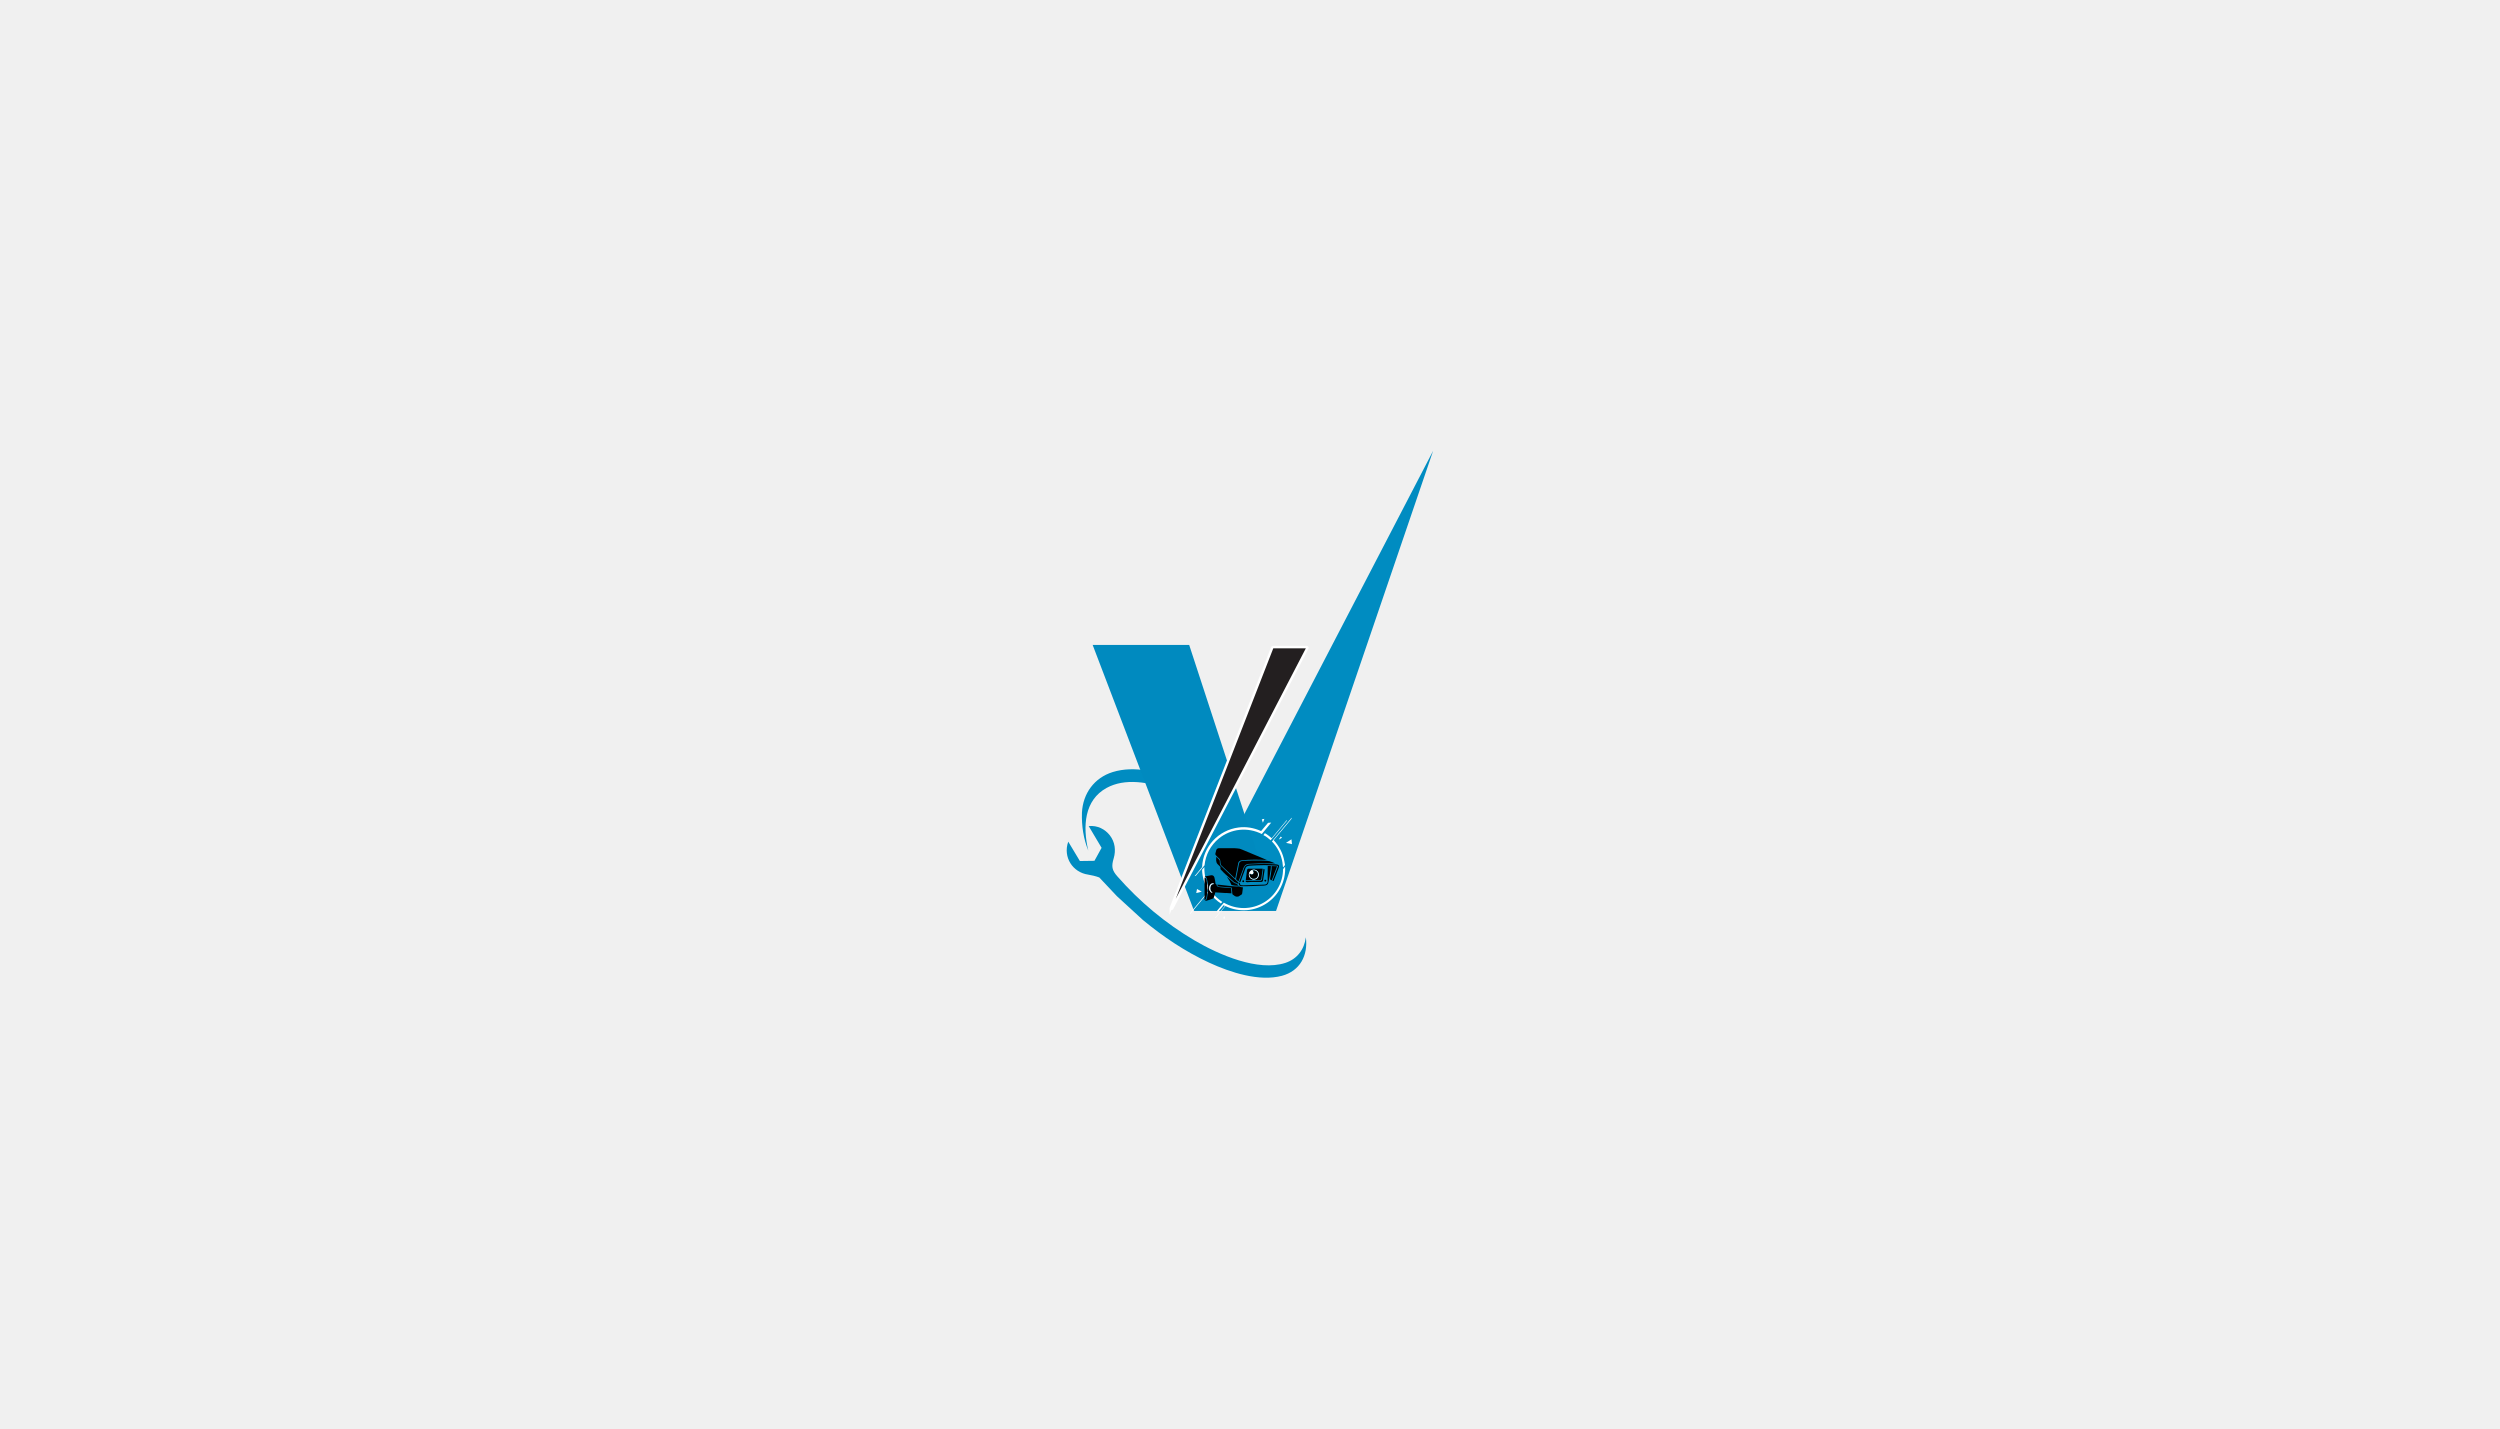
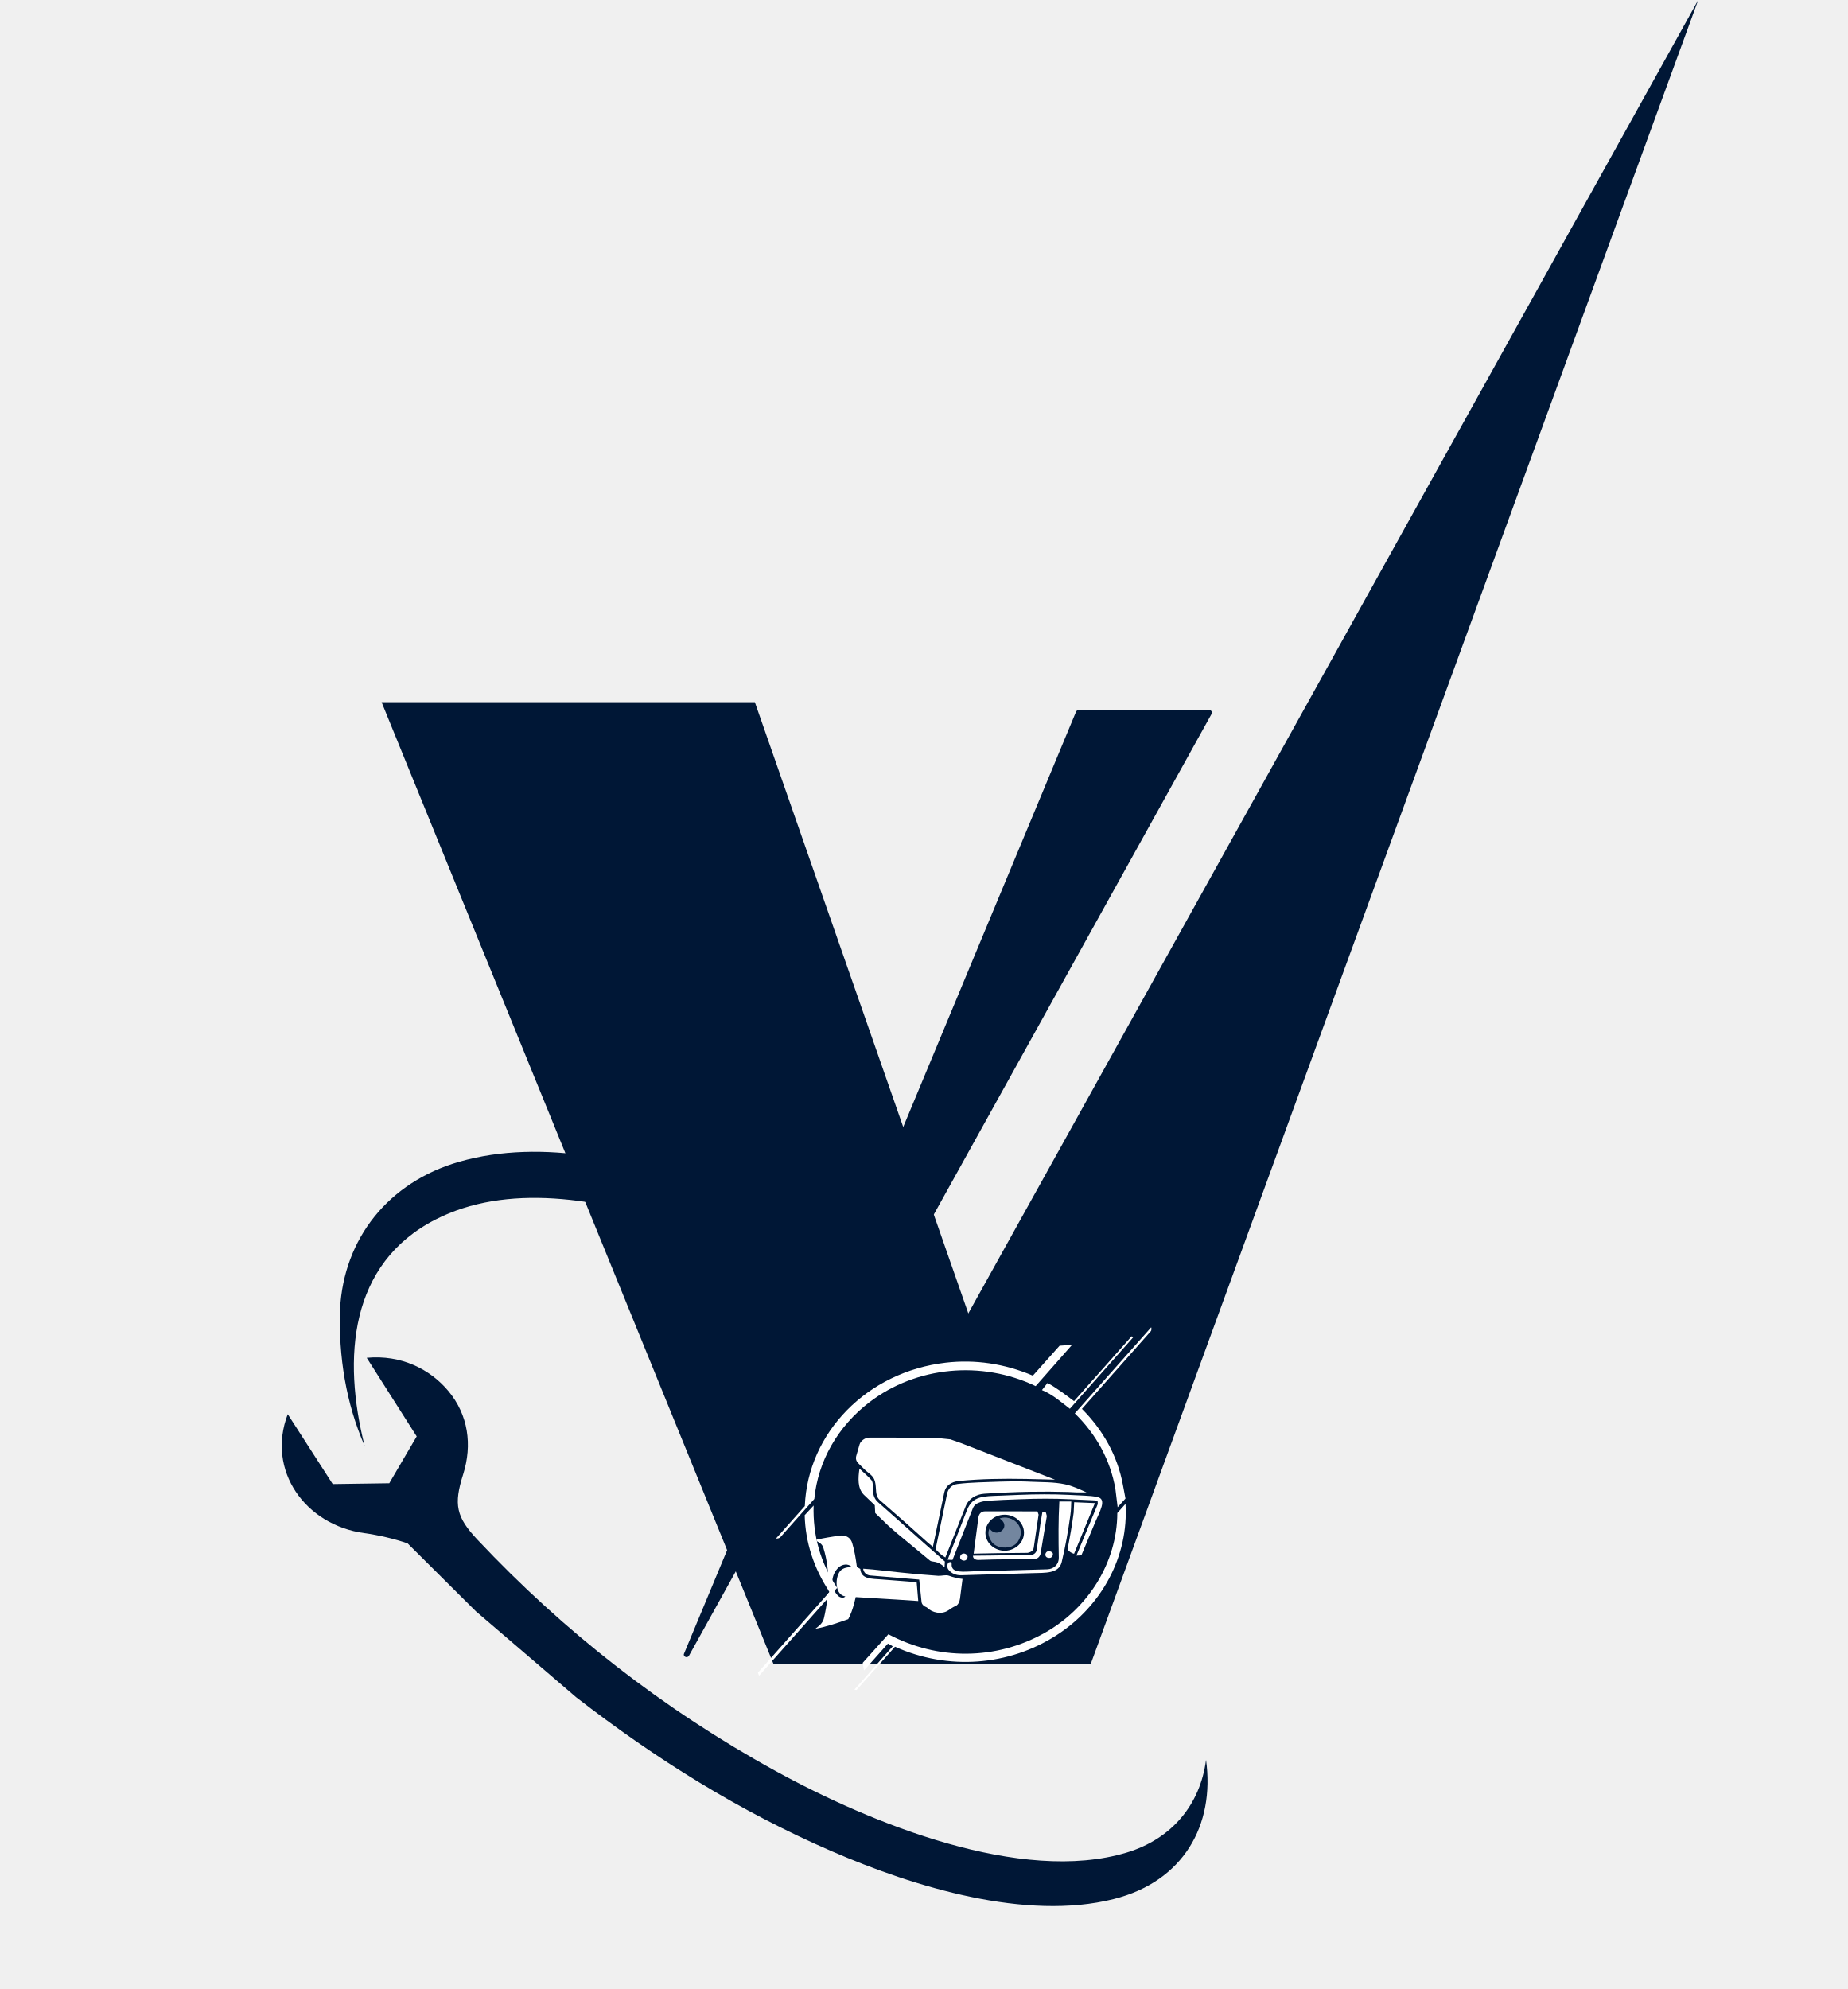
- <svg xmlns="http://www.w3.org/2000/svg" id="Layer_1" data-name="Layer 1" viewBox="0 0 252 144">
-   <path d="M112.59,90.34l-1.78-1.89c-.34-.13-.76-.23-1.13-.29-1.54-.22-2.56-1.75-2-3.32l1.17,1.95,1.47-.02.72-1.31-1.3-2.19c.9-.09,1.65.32,2.13.93.52.67.63,1.51.39,2.32s-.19,1.19.38,1.83c2.24,2.55,4.84,4.72,7.76,6.44,2.5,1.47,6.42,3.16,9.16,2.27,1.17-.38,1.91-1.33,2.07-2.58.24,1.82-.59,3.39-2.41,3.88-2.28.61-5.19-.33-7.35-1.33-2.41-1.12-4.59-2.58-6.66-4.29" fill="#008cc1" />
-   <path d="M124.61,82.93c-3.57-2.06-9.41-5.5-13.06-3.51-2.25,1.23-2.43,3.86-1.85,6.32-.49-1.2-.68-2.5-.64-3.81.09-1.96,1.26-3.54,3.11-4.11,4.31-1.32,10,2.36,13.85,4.73l-1.41.38Z" fill="#008cc1" />
-   <polygon points="128.63 91.81 120.36 91.81 144.46 45.44 128.63 91.81" fill="#008cc1" />
-   <polygon points="110.14 65.01 119.87 65.01 128.63 91.81 120.36 91.81 110.14 65.01" fill="#008abf" />
-   <path d="M118.02,91.53l10.22-26.25s.04-.05.07-.05h3.41c.05,0,.09.06.06.1l-13.63,26.25c-.04.08-.16.02-.13-.06Z" fill="#231f20" stroke="#fff" stroke-miterlimit="10" stroke-width=".25" />
-   <g>
-     <path d="M120.53,88.28s-.07.04-.11.03l.75-.9c.08-2.05,1.63-3.74,3.68-4,.77-.1,1.53.03,2.27.36l.7-.83.32-.02-.95,1.15c-1.41-.72-3.11-.55-4.33.45-.82.67-1.34,1.64-1.44,2.7l-.89,1.07Z" fill="#fff" />
-     <path d="M123.34,91.25l-.62.75-.03-.21.67-.8c1.28.73,2.81.73,4.09-.05,1.12-.68,1.88-1.95,1.88-3.33l.21-.26c.08,1.46-.62,2.85-1.8,3.66-1.25.86-2.83.99-4.22.32l-1,1.21h-.05s1-1.22,1-1.22c-.03-.03-.07-.05-.13-.08Z" fill="#fff" />
-     <path d="M129.53,87.2l-.2.24-.06-.51c-.13-.79-.49-1.52-1.06-2.11l1.99-2.4s0,.09-.01.11l-1.8,2.16c.55.59.93,1.32,1.07,2.11l.07.38Z" fill="#fff" />
-     <path d="M119.98,92.14s-.02-.04-.03-.08l1.87-2.25c-.41-.66-.63-1.39-.65-2.14l.23-.27c-.02.83.18,1.61.61,2.29l-2.04,2.45Z" fill="#fff" />
-     <path d="M123.06,91.07c-.45-.3-.82-.65-1.12-1.08l.16-.15c.3.44.67.78,1.11,1.08l-.15.16Z" fill="#fff" />
-     <path d="M127.35,84.18l.15-.2c.25.14.46.32.69.51l1.5-1.81.05.02-1.66,2c-.23-.19-.44-.39-.73-.52Z" fill="#fff" />
-     <polygon points="130.23 85.09 129.63 84.96 130.18 84.6 130.23 85.09" fill="#fff" />
-     <polygon points="121.14 89.88 120.58 90.02 120.66 89.61 121.14 89.88" fill="#fff" />
-     <polygon points="127.3 82.93 127.19 82.59 127.45 82.54 127.3 82.93" fill="#fff" />
-     <polygon points="129.23 84.44 128.9 84.63 129.1 84.32 129.23 84.44" fill="#fff" />
-     <polygon points="123.48 92.6 123.29 92.56 123.42 92.32 123.48 92.6" fill="#fff" />
+ <svg xmlns="http://www.w3.org/2000/svg" width="223" height="240" viewBox="0 0 223 240" fill="none">
+   <g clip-path="url(#clip0_133_337)">
+     <path d="M57.419 194.416L49.185 186.228C47.606 185.682 45.667 185.223 43.968 184.994C36.831 184.021 32.124 177.428 34.724 170.643L40.149 179.072L46.977 178.973L50.286 173.323L44.255 163.838C48.417 163.443 51.911 165.22 54.105 167.842C56.516 170.726 57.012 174.358 55.897 177.886C54.735 181.539 55.031 183.038 57.636 185.804C68.004 196.83 80.048 206.251 93.578 213.684C105.131 220.039 123.274 227.381 135.976 223.533C141.378 221.896 144.835 217.779 145.538 212.351C146.626 220.221 142.812 227.031 134.388 229.147C123.83 231.806 110.388 227.724 100.349 223.369C89.185 218.524 79.095 212.212 69.541 204.806L57.419 194.416Z" fill="#001736" />
+     <path d="M113.021 162.318C96.512 153.391 69.484 138.507 52.576 147.143C42.157 152.464 41.32 163.854 44.005 174.482C41.745 169.296 40.843 163.668 41.036 157.967C41.467 149.472 46.874 142.624 55.436 140.178C75.377 134.477 101.704 150.399 119.561 160.664L113.021 162.318Z" fill="#001736" />
+     <path d="M131.626 200.778H93.343L204.933 -7.62939e-05L131.626 200.778Z" fill="#001736" />
+     <path d="M46.051 84.732H91.093L131.626 200.779H93.343L46.051 84.732Z" fill="#001736" />
+     <path d="M82.545 199.538L129.853 85.88C129.903 85.765 130.024 85.685 130.158 85.685H145.928C146.173 85.685 146.33 85.932 146.214 86.135L83.136 199.794C82.942 200.135 82.391 199.898 82.545 199.538Z" fill="#001736" />
+     <path d="M94.162 185.495C94.065 185.603 93.82 185.668 93.648 185.638L97.12 181.728C97.486 172.848 104.642 165.529 114.13 164.424C117.676 164.013 121.229 164.54 124.642 165.991L127.867 162.377L129.367 162.276L124.979 167.255C118.463 164.13 110.589 164.86 104.915 169.199C101.105 172.109 98.707 176.3 98.268 180.87L94.162 185.495Z" fill="white" />
+     <path d="M107.146 198.325L104.263 201.567L104.105 200.646L107.207 197.195C113.142 200.359 120.205 200.355 126.124 196.996C131.317 194.043 134.812 188.541 134.831 182.567L135.821 181.462C136.214 187.766 132.965 193.788 127.512 197.303C121.713 201.036 114.4 201.58 108.004 198.702L103.365 203.918L103.11 203.87L107.731 198.653C107.582 198.542 107.401 198.437 107.146 198.325Z" fill="white" />
+     <path d="M135.816 180.82L134.871 181.867L134.602 179.676C134.01 176.248 132.326 173.092 129.7 170.546L138.921 160.156C138.973 160.278 138.958 160.538 138.874 160.632L130.563 170.001C133.127 172.567 134.866 175.707 135.504 179.158L135.816 180.82Z" fill="white" />
+     <path d="M91.603 202.198C91.574 202.154 91.519 202.008 91.459 201.833L100.104 192.089C98.207 189.245 97.185 186.089 97.106 182.824L98.184 181.66C98.073 185.259 99.008 188.621 101.026 191.591L91.603 202.198Z" fill="white" />
+     <path d="M125.736 167.732L126.411 166.874C127.559 167.502 128.56 168.281 129.61 169.066L136.552 161.246L136.775 161.333L129.105 169.987C128.035 169.169 127.073 168.289 125.736 167.732Z" fill="white" />
+     <path d="M129.131 180.906C127.108 180.811 125.225 180.821 123.262 180.898L121.115 180.98L119.671 181.058C118.767 181.101 117.709 181.21 117.403 181.985L114.944 188.228L114.357 188.202L116.68 182.24C117.365 180.475 118.675 180.548 120.707 180.469L123.022 180.374C125.007 180.296 126.97 180.282 128.952 180.374L130.904 180.469C131.422 180.491 131.94 180.53 132.436 180.639C133.63 180.894 132.672 182.447 132.149 183.703L130.492 187.677L129.894 187.708L132.472 181.487L132.459 181.175C132.455 181.11 132.233 181.05 132.158 181.045L129.131 180.906Z" fill="white" />
+     <path d="M114.436 189.373C114.26 189.136 114.301 188.66 114.482 188.531C114.525 188.5 114.722 188.478 114.783 188.482C114.839 188.486 114.848 188.66 114.843 188.715C114.751 189.902 116.348 189.631 117.612 189.594L120.624 189.521L123.583 189.438L126.355 189.361C127.188 189.339 127.785 188.751 127.771 187.963C127.725 185.681 127.71 183.465 127.837 181.175L129.275 181.179C129.258 181.728 129.248 182.226 129.173 182.773C128.906 184.711 128.576 186.587 128.123 188.478C127.78 189.91 126.123 189.772 124.6 189.821L120.866 189.933L117.917 190.019L115.992 190.076C115.389 190.092 114.812 189.88 114.436 189.373Z" fill="white" />
+     <path d="M129.612 187.485C129.297 187.412 129.004 187.21 128.824 186.958C129.116 185.451 129.37 184.036 129.565 182.521L129.625 181.265L132.129 181.369L129.612 187.485Z" fill="white" />
+     <path d="M118.095 188.229C117.707 188.242 117.401 188.073 117.419 187.718L119.595 187.696L124.4 187.623C124.785 187.613 125.065 187.324 125.108 187.004L125.56 183.825L125.797 182.403C125.996 182.428 126.205 182.463 126.228 182.549L126.326 182.938L125.566 187.51C125.454 187.878 125.191 188.115 124.775 188.121L119.998 188.172L118.095 188.229Z" fill="white" />
+     <path d="M116.088 187.513C116.348 187.367 116.639 187.517 116.745 187.733C116.814 187.877 116.718 188.158 116.537 188.257C116.334 188.366 116.055 188.296 115.912 188.093C115.815 187.95 115.852 187.646 116.088 187.513Z" fill="white" />
+     <path d="M126.503 187.169C126.697 187.127 127.007 187.295 127.049 187.438C127.105 187.651 126.952 187.949 126.716 187.98C126.494 188.01 126.257 187.946 126.174 187.733C126.104 187.556 126.183 187.244 126.503 187.169Z" fill="white" />
+     <path fill-rule="evenodd" clip-rule="evenodd" d="M127.312 178.543L123.315 176.986L116.003 174.141L114.684 173.677C113.937 173.613 112.935 173.472 112.307 173.472L108.521 173.469L104.905 173.467C104.385 173.467 103.852 173.866 103.727 174.296L103.34 175.637C103.227 176.007 103.311 176.308 103.595 176.586L104.34 177.32C104.713 177.695 105.273 177.99 105.492 178.493C105.529 178.581 105.559 178.669 105.585 178.757C105.814 179.594 105.528 180.447 106.194 181.032L109.434 183.871L112 186.17L112.578 186.642L113.954 180.072C114.124 179.254 114.805 178.811 115.623 178.713C118.363 178.435 121.055 178.41 123.83 178.458C124.974 178.478 126.131 178.51 127.312 178.543Z" fill="white" />
+     <path fill-rule="evenodd" clip-rule="evenodd" d="M123.939 178.771C122.85 178.728 121.788 178.741 120.695 178.778L118.107 178.869C117.246 178.898 116.39 178.957 115.546 179.062C114.829 179.155 114.42 179.634 114.284 180.261L112.9 186.944C113.288 187.336 113.641 187.683 114.08 187.932L116.535 181.744C116.9 180.817 117.802 180.303 118.779 180.238C120.658 180.115 122.512 180.032 124.369 180.002C125.862 179.974 127.356 179.982 128.865 180.027C129.624 180.081 130.296 180.094 131.114 180.074C130.262 179.7 129.452 179.301 128.53 179.102C127.128 178.799 125.712 178.86 124.286 178.786C124.171 178.782 124.055 178.775 123.939 178.771Z" fill="white" />
+     <path fill-rule="evenodd" clip-rule="evenodd" d="M109.355 184.277L105.954 181.259C105.523 180.874 105.36 180.398 105.35 179.814C105.33 179.657 105.339 179.434 105.327 179.217C105.315 178.972 105.278 178.729 105.152 178.589C104.687 178.072 104.228 177.684 103.713 177.212C103.552 178.355 103.464 179.547 104.228 180.345L104.537 180.64L105.563 181.621L105.615 182.567L107.161 184.06L108.184 184.961L112.225 188.308C112.48 188.521 113.123 188.26 113.983 189.11L114.022 188.417L111.425 186.124L109.355 184.277Z" fill="white" />
+     <path fill-rule="evenodd" clip-rule="evenodd" d="M113.221 190.143C111.651 190.035 110.163 189.905 108.625 189.737L105.32 189.378L104.162 189.286C104.214 189.737 104.558 190.067 105.027 190.104L110.926 190.598L111.207 193.29C111.239 193.615 111.525 193.84 111.85 193.957C112.475 194.616 113.641 194.849 114.437 194.311C114.748 194.103 114.97 193.933 115.334 193.779C115.623 193.66 115.802 193.26 115.846 192.912L116.153 190.519C115.535 190.461 115.062 190.33 114.501 190.127C114.125 189.996 113.623 190.168 113.221 190.143Z" fill="white" />
+     <path fill-rule="evenodd" clip-rule="evenodd" d="M110.617 190.909L106.491 190.59C105.138 190.485 103.925 190.573 103.814 189.312L103.407 189.078C103.273 188.095 103.13 187.135 102.843 186.205C102.697 185.713 102.364 185.422 101.935 185.32C101.72 185.267 101.48 185.262 101.228 185.3C100.331 185.438 99.469 185.577 98.538 185.78C98.551 185.84 98.565 185.902 98.579 185.965C98.981 186.181 99.229 186.361 99.359 186.763C99.595 187.514 99.755 188.288 99.85 189.073C99.874 189.281 99.894 189.488 99.911 189.695C99.964 190.402 99.969 191.115 99.93 191.825C99.987 191.914 100.045 192.002 100.103 192.09L99.895 192.324C99.88 192.525 99.86 192.729 99.836 192.93C99.744 193.724 99.604 194.51 99.424 195.274C99.285 195.85 98.881 196.156 98.386 196.542C99.808 196.268 101.062 195.836 102.36 195.374C102.432 195.24 102.499 195.105 102.559 194.972C102.707 194.643 102.824 194.317 102.929 193.983C103.055 193.578 103.157 193.16 103.264 192.711L108.235 193.012L110.809 193.183L110.617 190.909ZM102.783 189.091C102.141 189.091 101.534 189.235 101.248 189.771C100.965 190.305 100.885 191.012 101.024 191.592C101.088 191.855 101.198 192.091 101.354 192.27C101.44 192.37 101.541 192.452 101.657 192.512C101.76 192.569 101.88 192.605 102.01 192.62C101.966 192.68 101.908 192.724 101.841 192.75C101.628 192.83 101.323 192.743 101.127 192.548C101.117 192.536 101.104 192.524 101.093 192.511C100.932 192.344 100.801 192.156 100.701 191.957C100.495 191.56 100.413 191.117 100.449 190.682C100.495 190.121 100.741 189.57 101.185 189.144C101.604 188.744 102.372 188.61 102.783 189.091Z" fill="white" />
+     <path fill-rule="evenodd" clip-rule="evenodd" d="M120.743 182.818C122.062 182.56 123.268 183.363 123.519 184.489C123.783 185.665 122.987 186.78 121.76 187.061C120.542 187.336 119.322 186.611 118.996 185.514C118.649 184.349 119.422 183.075 120.743 182.818ZM118.077 183.056L117.496 187.468L120.479 187.41L123.991 187.373C124.393 187.307 124.694 187.11 124.746 186.759L125.332 182.76L125.194 182.366L118.871 182.362C118.42 182.359 118.157 182.648 118.077 183.056Z" fill="white" />
+     <path fill-rule="evenodd" clip-rule="evenodd" d="M122.756 183.791C122.289 183.24 121.377 182.93 120.632 183.22C121.03 183.5 121.261 183.824 121.187 184.222C121.122 184.561 120.783 184.871 120.41 184.924C120.036 184.977 119.656 184.808 119.421 184.435C119.136 184.92 119.322 185.505 119.647 186.003C119.9 186.395 120.433 186.686 121.053 186.726C121.821 186.778 122.479 186.549 122.848 185.99C123.306 185.292 123.314 184.431 122.756 183.791Z" fill="#73869F" />
  </g>
-   <g>
-     <path d="M124.81,87.03l-.3,1.52-.13-.11-.55-.53-.7-.66c-.16-.15-.07-.37-.15-.59-.05-.12-.17-.19-.25-.27l-.16-.17c-.06-.06-.08-.13-.05-.22l.08-.31c.03-.1.14-.19.25-.19h1.6c.14,0,.35.03.51.05l.29.11,2.44,1.02c-.87-.03-1.69-.05-2.53.04-.18.02-.32.12-.36.31Z" />
-     <path d="M123.57,90.02l-1.07-.07c-.05.22-.1.42-.2.61-.28.11-.55.21-.86.27.11-.09.19-.16.22-.29.14-.64.17-1.34-.01-1.97-.03-.11-.1-.15-.22-.22.22-.05.42-.09.63-.12.16-.03.3.04.35.21.06.22.09.44.12.66l.09.05c.02.29.29.27.58.3l.89.07.04.53-.56-.04ZM122.06,89.27c.06-.12.19-.16.33-.16-.09-.11-.26-.08-.35.01-.21.22-.22.57-.01.79.06.06.15.08.19.02-.24-.03-.28-.42-.16-.66Z" />
-     <path d="M125.37,87.42l-.53,1.43c-.1-.06-.17-.14-.25-.23l.3-1.54c.03-.15.12-.26.27-.28.18-.02.37-.04.55-.04l.56-.02c.26,0,.51-.01.78,0,.31.02.61,0,.92.07.2.05.37.14.56.22-.18,0-.32,0-.49,0-.73-.02-1.45,0-2.18.05-.21.01-.41.13-.48.35Z" />
-     <path d="M125.22,90c0,.08-.05.17-.11.2-.08.04-.13.07-.19.12-.17.12-.42.07-.56-.08-.07-.03-.13-.08-.14-.15l-.06-.62-1.27-.11c-.1,0-.18-.09-.19-.19l.25.02.71.08c.33.04.65.07.99.09.09,0,.2-.03.28,0,.12.05.22.08.36.09l-.07.55Z" />
-     <path d="M126.98,88.72h-.76s-.65.02-.65.02l.13-1.02c.02-.09.07-.16.17-.16h1.41s-.14,1.02-.14,1.02c-.01.08-.08.13-.16.14ZM126.28,87.67c-.28.06-.45.35-.38.62.07.25.33.42.6.36s.44-.32.38-.59-.32-.45-.6-.39Z" />
-     <path d="M124.82,89.12c-.19-.2-.32-.14-.38-.18l-.87-.77-.22-.21-.33-.35v-.22s-.3-.3-.3-.3c-.16-.18-.15-.46-.11-.72.11.11.21.2.31.32.05.06.03.21.04.28,0,.13.04.25.13.33l.73.7.45.43.56.53v.16Z" />
-     <path d="M128.09,87.22c-.44-.02-.84-.02-1.27,0l-.46.02-.31.02c-.2.01-.42.04-.49.21l-.53,1.44h-.13s.5-1.38.5-1.38c.15-.41.43-.39.87-.41l.5-.02c.43-.02.85-.02,1.28,0l.42.02c.11,0,.22.01.33.04.26.06.05.42-.06.71l-.36.92h-.13s.56-1.43.56-1.43v-.07s-.05-.03-.07-.03l-.65-.03Z" />
-     <path d="M124.91,89.18c-.04-.05-.03-.17,0-.19,0,0,.05-.01.06-.01s.01.04.01.05c-.02.27.32.21.6.2l.65-.02.64-.02.6-.02c.18,0,.31-.14.31-.32,0-.53-.01-1.04.01-1.57h.31c0,.13,0,.24-.02.37-.06.45-.13.88-.23,1.32-.07.33-.43.3-.76.31l-.81.03-.64.02h-.42c-.13.02-.26-.03-.34-.15Z" />
-     <path d="M121.59,90.54c-.03.1-.08.17-.17.18v-2.26c.1.02.17.1.19.2.14.61.14,1.26-.02,1.88Z" />
-     <path d="M128.19,88.74c-.07-.02-.13-.06-.17-.12.06-.35.12-.68.16-1.03v-.29s.55.02.55.02l-.54,1.41Z" />
-     <path d="M125.7,88.92c-.08,0-.15-.04-.15-.12h.47s1.04-.02,1.04-.02c.08,0,.14-.07.15-.14l.1-.73.05-.33s.09.01.09.03l.02.09-.16,1.06c-.02.08-.08.14-.17.14h-1.03s-.41.03-.41.03Z" />
-     <path d="M124.62,89.06l.24.21c-.26.02-.49,0-.73-.07l-.19-.41-.28-.42c.06.04.1.08.16.12l.47.42c.1.08.18.15.33.15Z" />
-     <path d="M125.27,88.75c.06-.03.12,0,.14.05.02.03,0,.1-.05.12-.04.02-.1,0-.13-.04-.02-.03-.01-.1.04-.13Z" />
-     <path d="M127.52,88.67s.11.03.12.06c.01.05-.02.12-.07.13-.05,0-.1,0-.12-.06-.01-.04,0-.11.07-.13Z" />
-     <path d="M122.06,89.27c-.12.24-.07.63.16.66-.04.06-.13.04-.19-.02-.2-.22-.2-.57.01-.79.09-.09.26-.12.35-.01-.14,0-.27.03-.33.16Z" fill="#fff" />
-     <path d="M126.28,87.67c.29-.06.55.13.6.39s-.12.53-.38.59-.53-.1-.6-.36c-.07-.27.09-.56.38-.62ZM126.34,88.57c.17.01.31-.04.39-.17.1-.16.1-.36-.02-.51-.1-.13-.3-.2-.46-.13.09.07.14.14.12.23-.01.08-.09.15-.17.16s-.16-.03-.21-.11c-.06.11-.02.25.05.36.05.09.17.16.3.17Z" fill="#fff" />
-     <path d="M126.34,88.57c-.13,0-.25-.08-.3-.17-.07-.12-.11-.25-.05-.36.05.09.13.12.21.11s.15-.08.17-.16c.02-.09-.03-.17-.12-.23.16-.07.36,0,.46.13.12.15.12.35.02.51-.08.13-.22.18-.39.17Z" />
-   </g>
+   <defs>
+     <clipPath id="clip0_133_337">
+       <rect width="223" height="240" fill="white" />
+     </clipPath>
+   </defs>
</svg>
